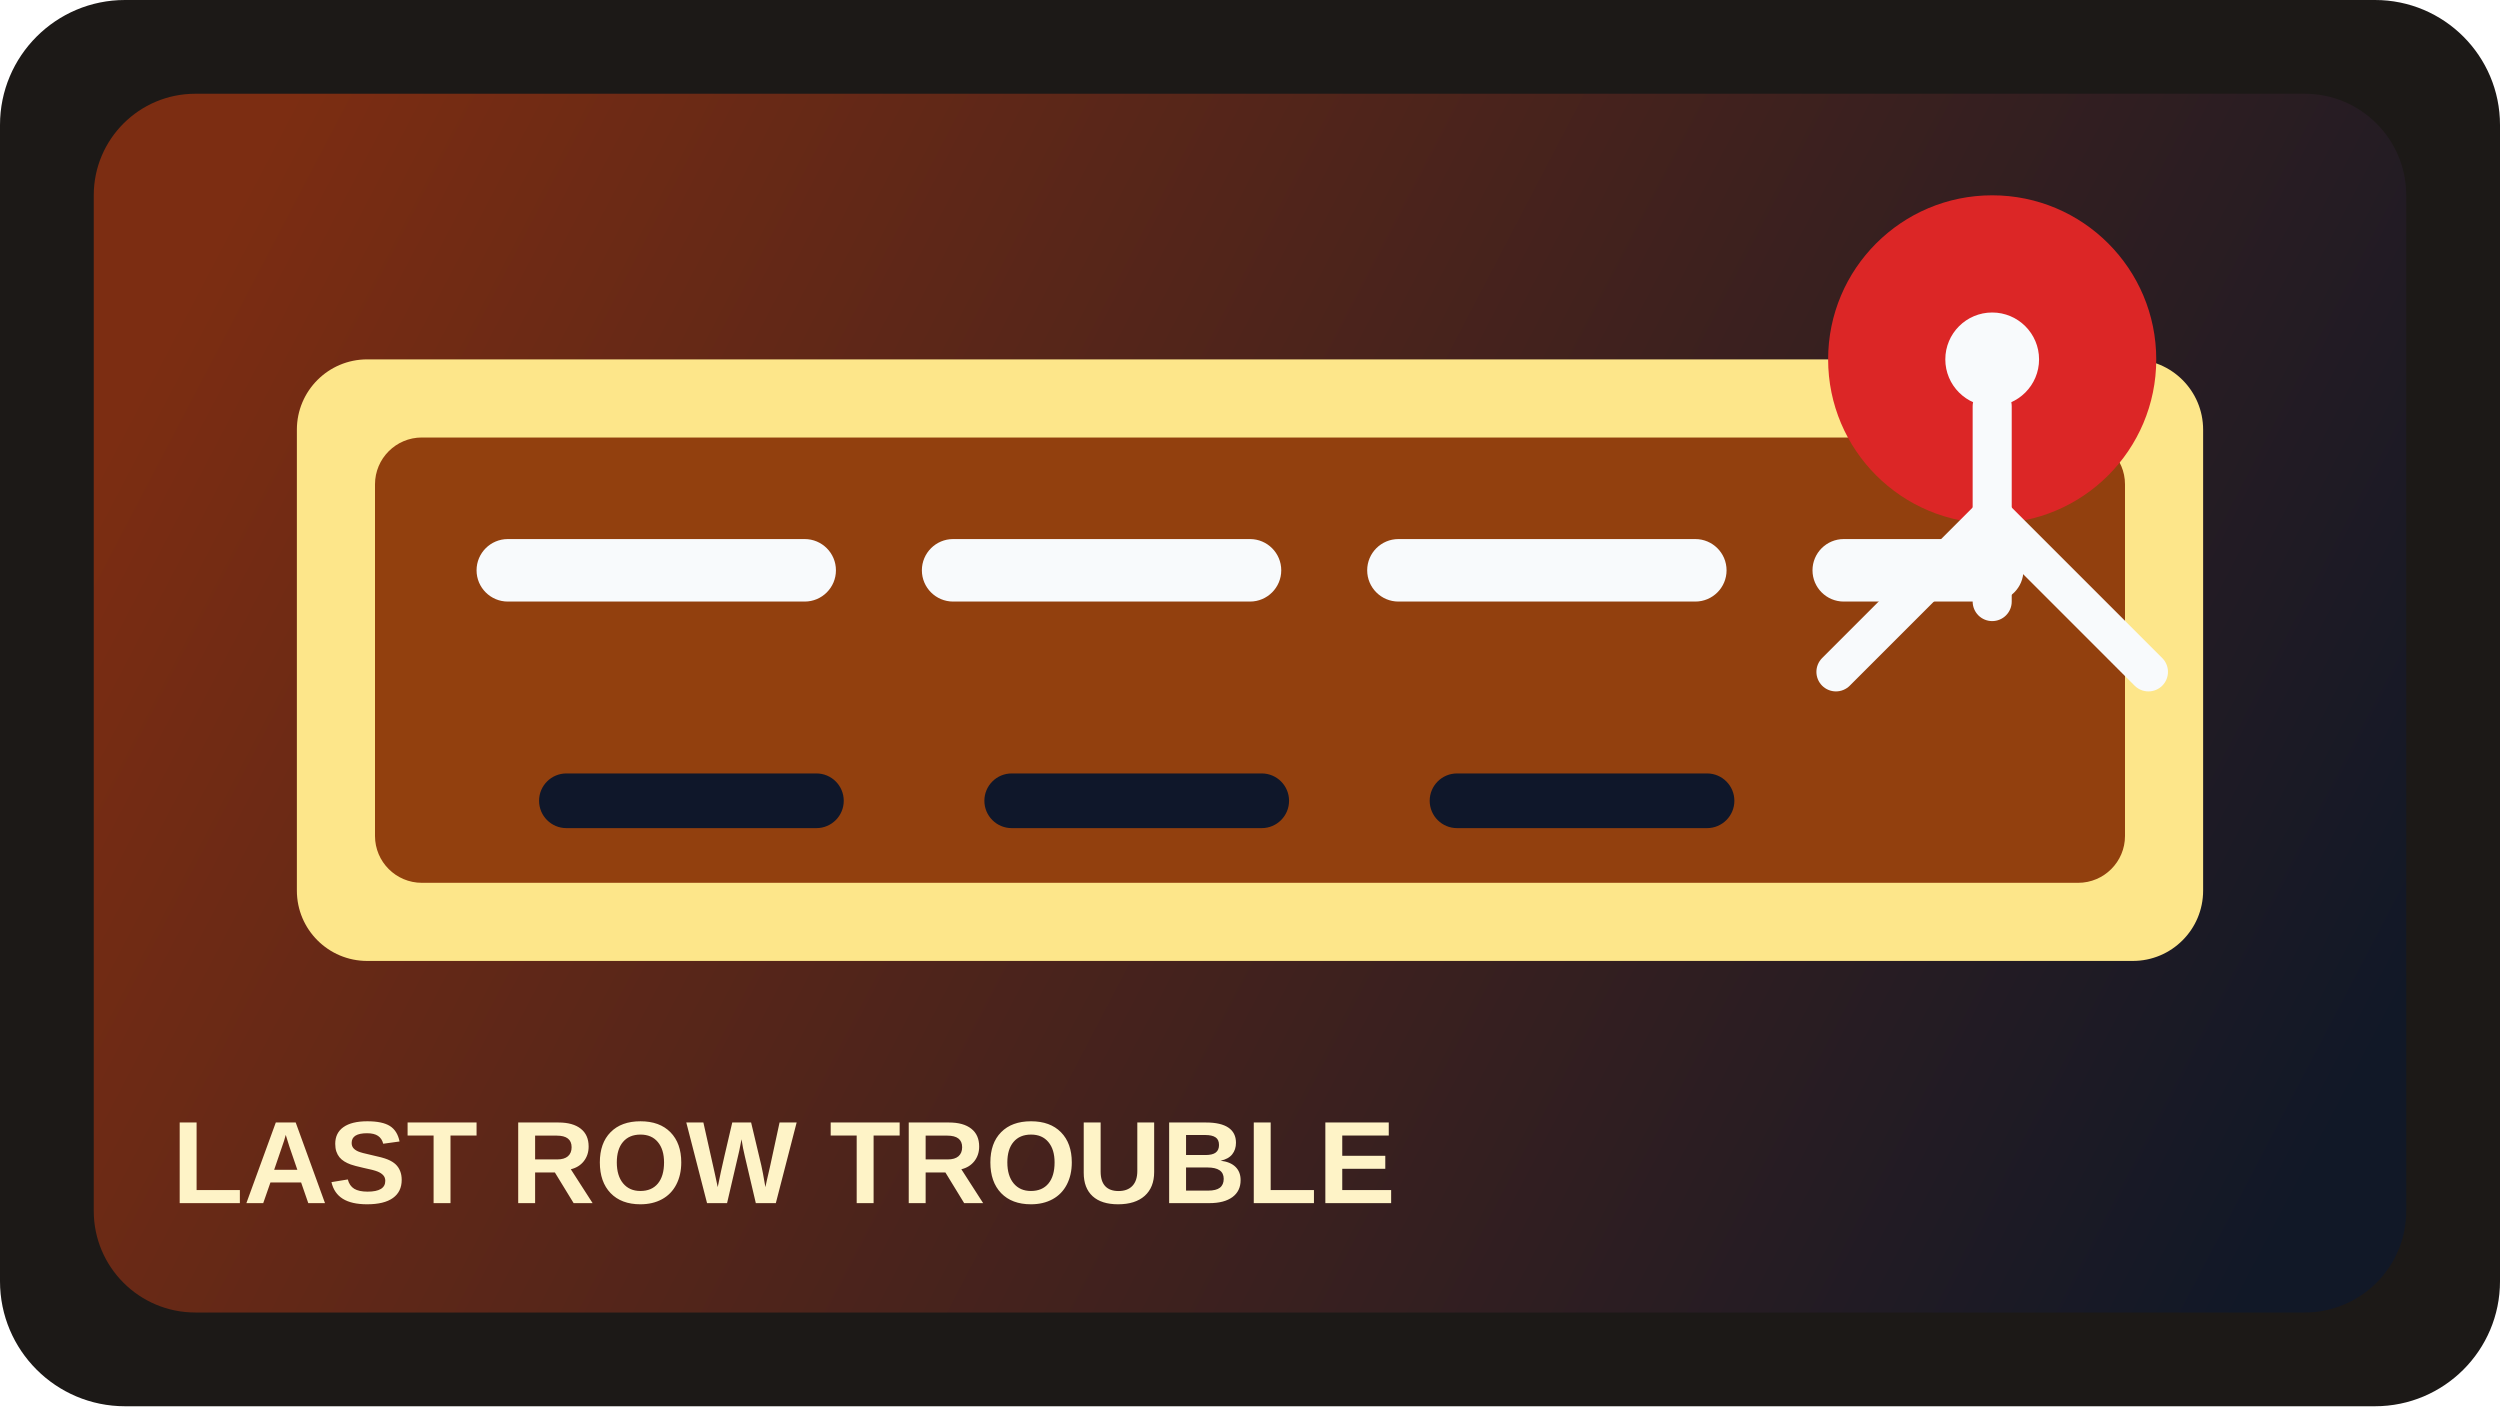
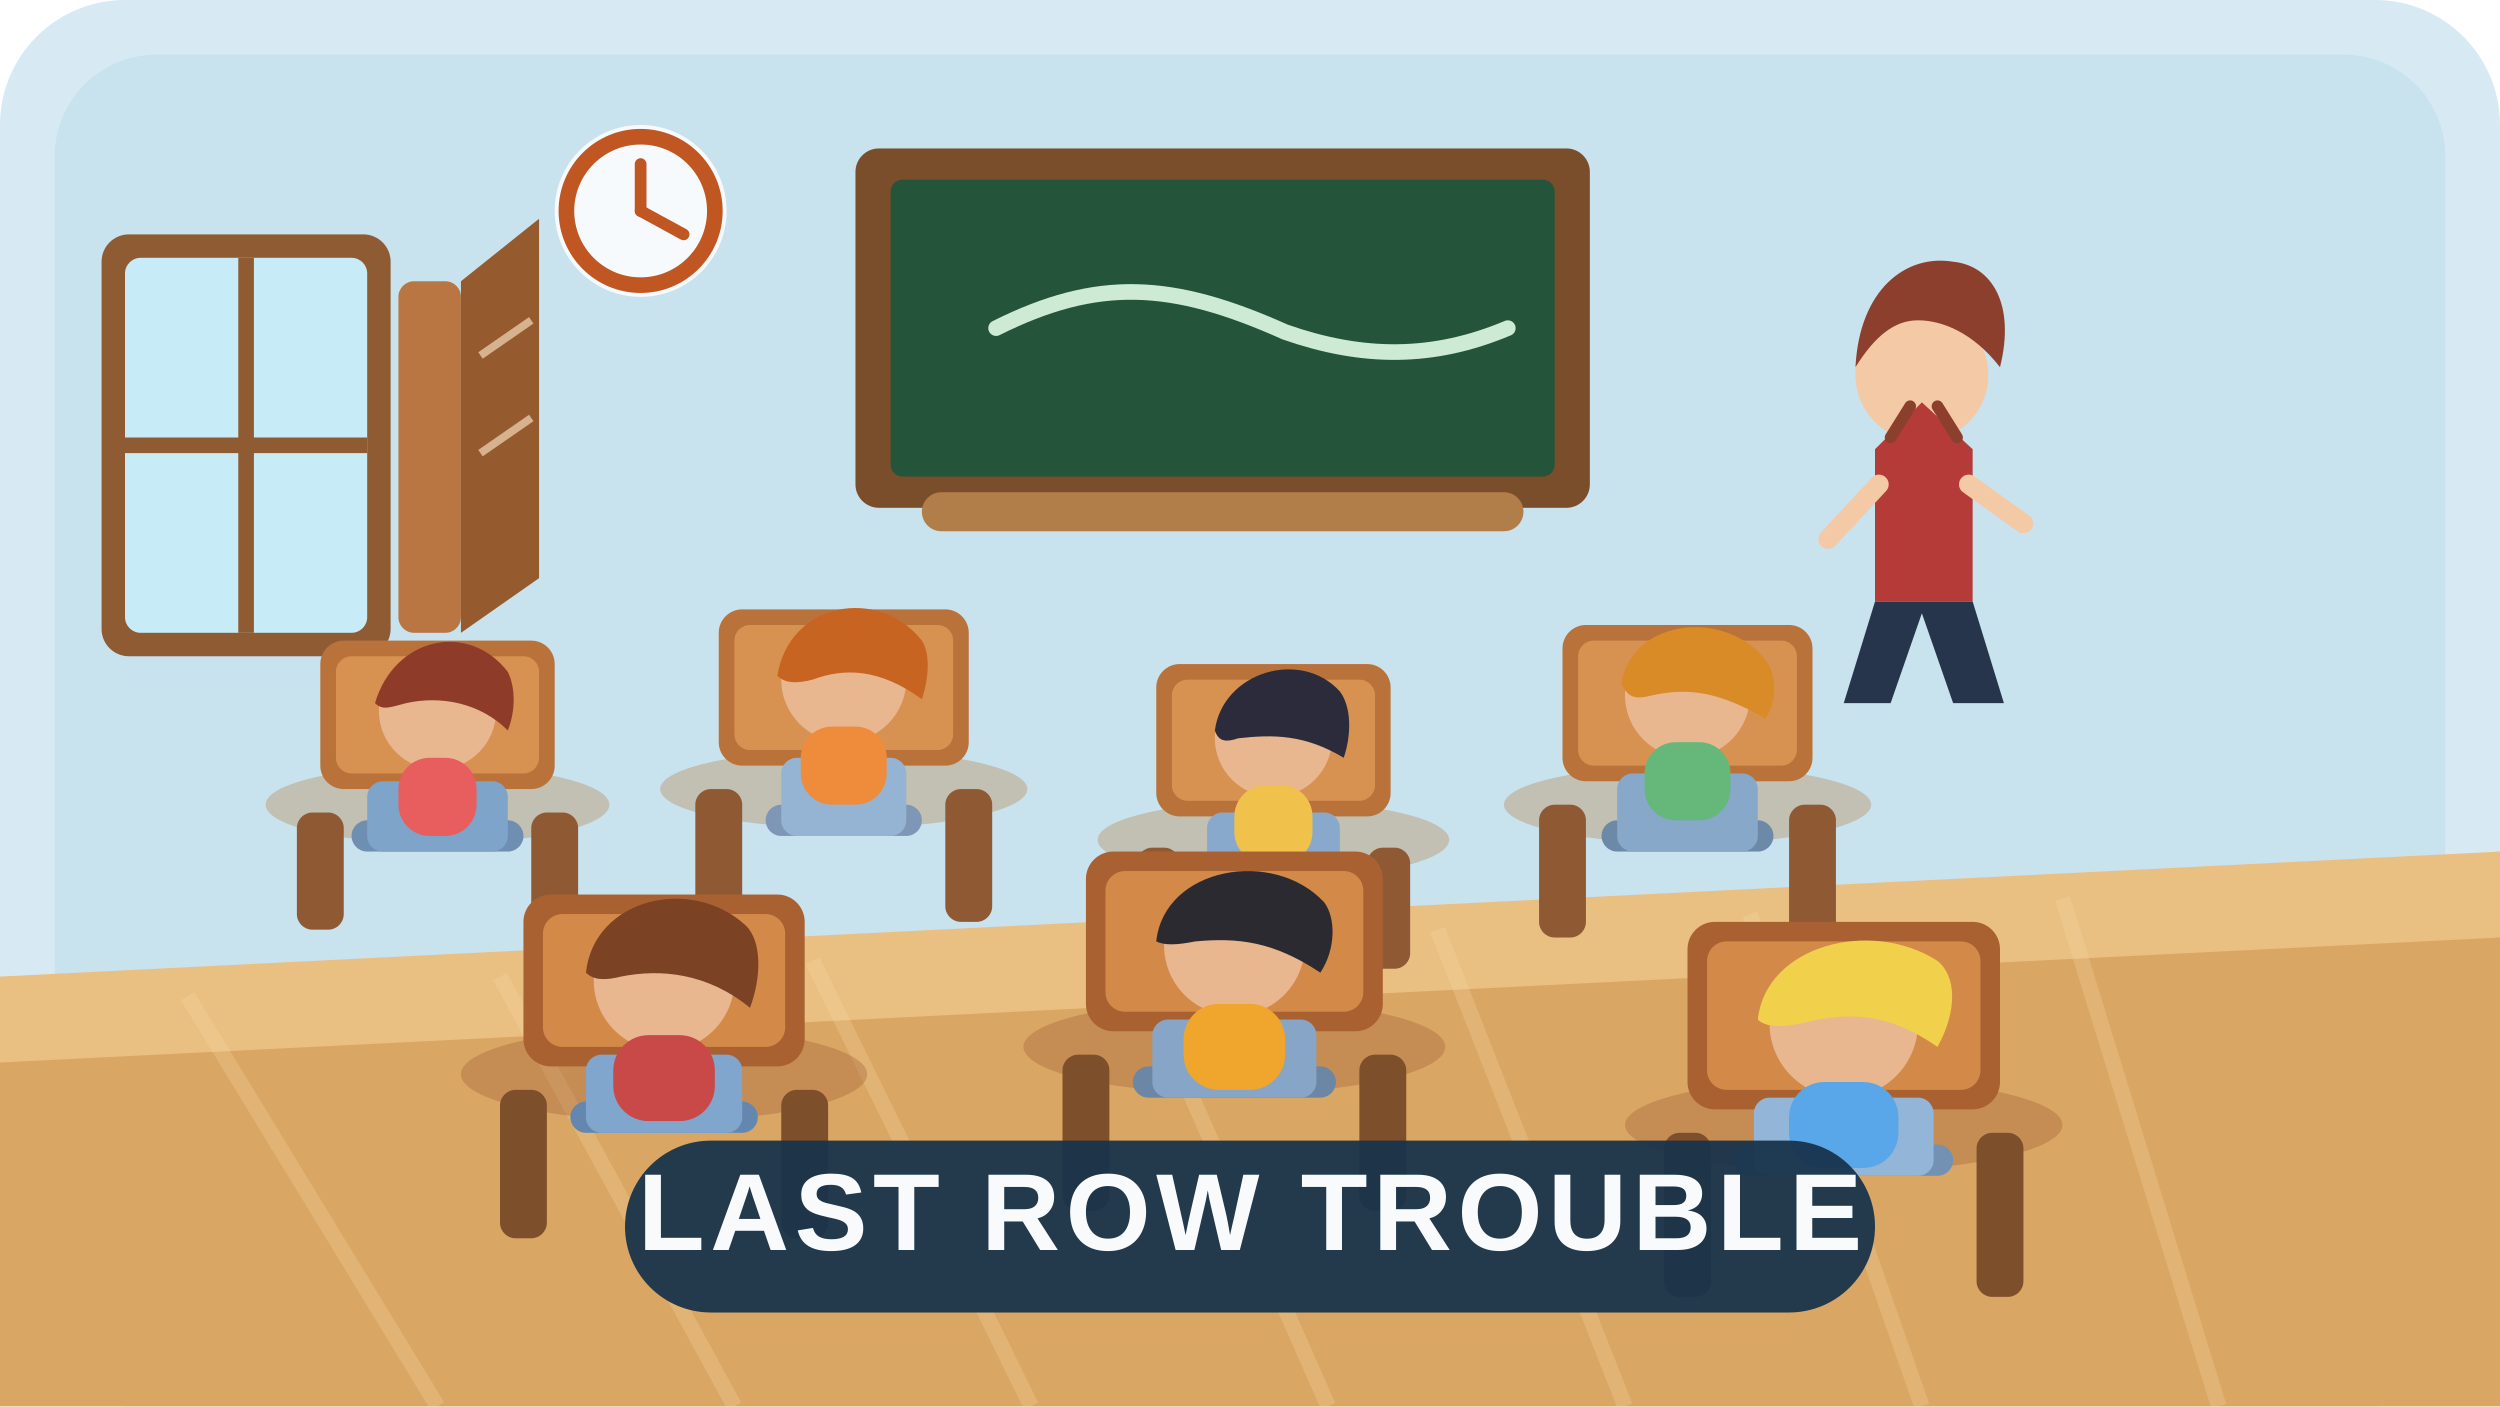
<svg xmlns="http://www.w3.org/2000/svg" width="640" height="360" viewBox="0 0 640 360" fill="none">
-   <rect width="640" height="360" rx="32" fill="#1C1917" />
-   <rect x="24" y="24" width="592" height="312" rx="26" fill="url(#bg)" />
-   <rect x="76" y="92" width="488" height="154" rx="18" fill="#FDE68A" />
-   <rect x="96" y="112" width="448" height="114" rx="12" fill="#92400E" />
-   <rect x="122" y="138" width="92" height="16" rx="8" fill="#F8FAFC" />
-   <rect x="236" y="138" width="92" height="16" rx="8" fill="#F8FAFC" />
-   <rect x="350" y="138" width="92" height="16" rx="8" fill="#F8FAFC" />
-   <rect x="464" y="138" width="54" height="16" rx="8" fill="#F8FAFC" />
-   <rect x="138" y="198" width="78" height="14" rx="7" fill="#0F172A" />
-   <rect x="252" y="198" width="78" height="14" rx="7" fill="#0F172A" />
-   <rect x="366" y="198" width="78" height="14" rx="7" fill="#0F172A" />
-   <circle cx="510" cy="92" r="42" fill="#DC2626" />
-   <circle cx="510" cy="92" r="12" fill="#F8FAFC" />
-   <path d="M510 104L510 154" stroke="#F8FAFC" stroke-width="10" stroke-linecap="round" />
-   <path d="M510 132L470 172" stroke="#F8FAFC" stroke-width="10" stroke-linecap="round" />
-   <path d="M510 132L550 172" stroke="#F8FAFC" stroke-width="10" stroke-linecap="round" />
-   <text x="44" y="308" fill="#FEF3C7" font-family="Verdana, Arial, sans-serif" font-size="30" font-weight="700">LAST ROW TROUBLE</text>
-   <defs>
-     <linearGradient id="bg" x1="64" y1="44" x2="584" y2="316" gradientUnits="userSpaceOnUse">
-       <stop stop-color="#7C2D12" />
-       <stop offset="1" stop-color="#111827" />
-     </linearGradient>
-   </defs>
+   <rect width="640" height="360" rx="32" fill="#D7EAF3" />
+   <rect x="14" y="14" width="612" height="332" rx="26" fill="#C8E2EE" />
+   <polygon points="0,250 640,218 640,360 0,360" fill="#EABF82" />
+   <polygon points="0,272 640,240 640,360 0,360" fill="#D9A663" />
+   <g opacity="0.26" stroke="#F7D9A5" stroke-width="4">
+     <line x1="48" y1="255" x2="112" y2="360" />
+     <line x1="128" y1="250" x2="188" y2="360" />
+     <line x1="208" y1="246" x2="264" y2="360" />
+     <line x1="288" y1="242" x2="340" y2="360" />
+     <line x1="368" y1="238" x2="416" y2="360" />
+     <line x1="448" y1="234" x2="492" y2="360" />
+     <line x1="528" y1="230" x2="568" y2="360" />
+   </g>
+   <g>
+     <rect x="26" y="60" width="74" height="108" rx="7" fill="#8E5B33" />
+     <rect x="32" y="66" width="62" height="96" rx="4" fill="#C7ECF7" />
+     <line x1="63" y1="66" x2="63" y2="162" stroke="#8E5B33" stroke-width="4" />
+     <line x1="32" y1="114" x2="94" y2="114" stroke="#8E5B33" stroke-width="4" />
+     <rect x="102" y="72" width="16" height="90" rx="4" fill="#B97542" />
+     <polygon points="118,72 138,56 138,148 118,162" fill="#965A2F" />
+     <line x1="123" y1="91" x2="136" y2="82" stroke="#D7B28E" stroke-width="2" />
+     <line x1="123" y1="116" x2="136" y2="107" stroke="#D7B28E" stroke-width="2" />
+   </g>
+   <g>
+     <rect x="219" y="38" width="188" height="92" rx="6" fill="#7A4E2B" />
+     <rect x="228" y="46" width="170" height="76" rx="3" fill="#24553A" />
+     <path d="M255 84C281 71 300 72 329 85C349 92 367 92 386 84" stroke="#CDEBD4" stroke-width="4" stroke-linecap="round" />
+     <rect x="236" y="126" width="154" height="10" rx="5" fill="#B17D48" />
+   </g>
+   <g>
+     <circle cx="164" cy="54" r="22" fill="#F7FAFC" />
+     <circle cx="164" cy="54" r="19" stroke="#C05621" stroke-width="4" />
+     <line x1="164" y1="54" x2="164" y2="42" stroke="#C05621" stroke-width="3" stroke-linecap="round" />
+     <line x1="164" y1="54" x2="175" y2="60" stroke="#C05621" stroke-width="3" stroke-linecap="round" />
+   </g>
+   <g transform="translate(492 96)">
+     <circle cx="0" cy="0" r="17" fill="#F4C9A5" />
+     <path d="M-17 -2C-16 -22 -4 -31 8 -29C18 -28 24 -18 20 -2C13 -11 5 -14 -1 -14C-7 -14 -12 -10 -17 -2Z" fill="#8D3F2E" />
+     <path d="M-12 19L0 7L13 19V58H-12V19Z" fill="#B53B39" />
+     <path d="M-12 58L-20 84H-8L0 61L8 84H21L13 58H-12Z" fill="#26354B" />
+     <path d="M-11 28L-24 42" stroke="#F4C9A5" stroke-width="5" stroke-linecap="round" />
+     <path d="M12 28L26 38" stroke="#F4C9A5" stroke-width="5" stroke-linecap="round" />
+     <path d="M-3 8L-8 16" stroke="#8D3F2E" stroke-width="3" stroke-linecap="round" />
+     <path d="M4 8L9 16" stroke="#8D3F2E" stroke-width="3" stroke-linecap="round" />
+   </g>
+   <g transform="translate(0 6)">
+     <g transform="translate(112 150)">
+       <ellipse cx="0" cy="50" rx="44" ry="10" fill="#B98555" opacity="0.38" />
+       <rect x="-30" y="8" width="60" height="38" rx="6" fill="#B9723A" />
+       <rect x="-26" y="12" width="52" height="30" rx="4" fill="#D79251" />
+       <rect x="-36" y="52" width="12" height="30" rx="4" fill="#8F5A33" />
+       <rect x="24" y="52" width="12" height="30" rx="4" fill="#8F5A33" />
+       <rect x="-22" y="54" width="44" height="8" rx="4" fill="#6E8FB1" />
+       <rect x="-18" y="44" width="36" height="18" rx="4" fill="#7FA4CA" />
+       <circle cx="0" cy="26" r="15" fill="#E8B790" />
+       <path d="M-16 24C-11 7 8 3 18 16C20 20 20 26 18 31C11 24 1 22 -8 24C-12 25 -14 26 -16 24Z" fill="#8F3B2A" />
+       <rect x="-10" y="38" width="20" height="20" rx="8" fill="#E85D5D" />
+     </g>
+     <g transform="translate(216 138)">
+       <ellipse cx="0" cy="58" rx="47" ry="10" fill="#B98555" opacity="0.38" />
+       <rect x="-32" y="12" width="64" height="40" rx="6" fill="#B9723A" />
+       <rect x="-28" y="16" width="56" height="32" rx="4" fill="#D79251" />
+       <rect x="-38" y="58" width="12" height="34" rx="4" fill="#8F5A33" />
+       <rect x="26" y="58" width="12" height="34" rx="4" fill="#8F5A33" />
+       <rect x="-20" y="62" width="40" height="8" rx="4" fill="#7F97B7" />
+       <rect x="-16" y="50" width="32" height="20" rx="4" fill="#95B4D3" />
+       <circle cx="0" cy="30" r="16" fill="#E8B790" />
+       <path d="M-17 29C-14 10 9 6 20 20C22 23 22 29 20 35C9 27 0 27 -8 30C-12 31 -15 31 -17 29Z" fill="#C86422" />
+       <rect x="-11" y="42" width="22" height="20" rx="8" fill="#EF8C3C" />
+     </g>
+     <g transform="translate(326 154)">
+       <ellipse cx="0" cy="55" rx="45" ry="10" fill="#B98555" opacity="0.38" />
+       <rect x="-30" y="10" width="60" height="39" rx="6" fill="#B9723A" />
+       <rect x="-26" y="14" width="52" height="31" rx="4" fill="#D79251" />
+       <rect x="-35" y="57" width="11" height="31" rx="4" fill="#8F5A33" />
+       <rect x="24" y="57" width="11" height="31" rx="4" fill="#8F5A33" />
+       <rect x="-21" y="60" width="42" height="8" rx="4" fill="#728FAE" />
+       <rect x="-17" y="48" width="34" height="20" rx="4" fill="#89A9CC" />
+       <circle cx="0" cy="29" r="15" fill="#E8B790" />
+       <path d="M-15 27C-13 12 7 6 17 17C20 21 20 28 18 34C8 28 0 28 -9 29C-12 30 -14 30 -15 27Z" fill="#2C2B3C" />
+       <rect x="-10" y="41" width="20" height="20" rx="8" fill="#F0C14B" />
+     </g>
+     <g transform="translate(432 142)">
+       <ellipse cx="0" cy="58" rx="47" ry="10" fill="#B98555" opacity="0.38" />
+       <rect x="-32" y="12" width="64" height="40" rx="6" fill="#B9723A" />
+       <rect x="-28" y="16" width="56" height="32" rx="4" fill="#D79251" />
+       <rect x="-38" y="58" width="12" height="34" rx="4" fill="#8F5A33" />
+       <rect x="26" y="58" width="12" height="34" rx="4" fill="#8F5A33" />
+       <rect x="-22" y="62" width="44" height="8" rx="4" fill="#6C89A8" />
+       <rect x="-18" y="50" width="36" height="20" rx="4" fill="#87A8C8" />
+       <circle cx="0" cy="30" r="16" fill="#E8B790" />
+       <path d="M-17 27C-14 10 10 8 20 21C23 25 23 31 20 36C8 29 0 28 -9 30C-13 31 -15 31 -17 27Z" fill="#D88B27" />
+       <rect x="-11" y="42" width="22" height="20" rx="8" fill="#65B87A" />
+     </g>
+     <g transform="translate(170 215)">
+       <ellipse cx="0" cy="54" rx="52" ry="12" fill="#A96B40" opacity="0.42" />
+       <rect x="-36" y="8" width="72" height="44" rx="7" fill="#A96131" />
+       <rect x="-31" y="13" width="62" height="34" rx="5" fill="#D38A49" />
+       <rect x="-42" y="58" width="12" height="38" rx="4" fill="#7E4F2B" />
+       <rect x="30" y="58" width="12" height="38" rx="4" fill="#7E4F2B" />
+       <rect x="-24" y="61" width="48" height="8" rx="4" fill="#6487AF" />
+       <rect x="-20" y="49" width="40" height="20" rx="4" fill="#80A6CE" />
+       <circle cx="0" cy="30" r="18" fill="#E8B790" />
+       <path d="M-20 28C-18 9 7 3 21 16C25 20 25 29 22 37C11 28 -1 27 -11 29C-15 30 -18 30 -20 28Z" fill="#7B4324" />
+       <rect x="-13" y="44" width="26" height="22" rx="9" fill="#C94848" />
+     </g>
+     <g transform="translate(316 204)">
+       <ellipse cx="0" cy="58" rx="54" ry="12" fill="#A96B40" opacity="0.42" />
+       <rect x="-38" y="8" width="76" height="46" rx="7" fill="#A96131" />
+       <rect x="-33" y="13" width="66" height="36" rx="5" fill="#D38A49" />
+       <rect x="-44" y="60" width="12" height="40" rx="4" fill="#7E4F2B" />
+       <rect x="32" y="60" width="12" height="40" rx="4" fill="#7E4F2B" />
+       <rect x="-26" y="63" width="52" height="8" rx="4" fill="#6C86A5" />
+       <rect x="-21" y="51" width="42" height="20" rx="4" fill="#86A5C7" />
+       <circle cx="0" cy="32" r="18" fill="#E8B790" />
+       <path d="M-20 31C-18 12 10 7 23 21C26 25 26 33 22 39C10 31 1 30 -10 31C-15 32 -18 32 -20 31Z" fill="#2A2A30" />
+       <rect x="-13" y="47" width="26" height="22" rx="9" fill="#F0A52D" />
+     </g>
+     <g transform="translate(472 222)">
+       <ellipse cx="0" cy="60" rx="56" ry="12" fill="#A96B40" opacity="0.42" />
+       <rect x="-40" y="8" width="80" height="48" rx="7" fill="#A96131" />
+       <rect x="-35" y="13" width="70" height="38" rx="5" fill="#D38A49" />
+       <rect x="-46" y="62" width="12" height="42" rx="4" fill="#7E4F2B" />
+       <rect x="34" y="62" width="12" height="42" rx="4" fill="#7E4F2B" />
+       <rect x="-28" y="65" width="56" height="8" rx="4" fill="#7391B3" />
+       <rect x="-23" y="53" width="46" height="20" rx="4" fill="#92B5D8" />
+       <circle cx="0" cy="34" r="19" fill="#E8B790" />
+       <path d="M-22 33C-20 14 7 7 24 18C29 22 29 31 24 40C11 31 1 31 -11 34C-16 35 -20 35 -22 33Z" fill="#F1D14B" />
+       <rect x="-14" y="49" width="28" height="22" rx="9" fill="#59A7E8" />
+     </g>
+   </g>
+   <g>
+     <rect x="160" y="292" width="320" height="44" rx="22" fill="#17324A" opacity="0.94" />
+     <text x="320" y="320" text-anchor="middle" fill="#F8FAFC" font-family="Verdana, Arial, sans-serif" font-size="28" font-weight="700" letter-spacing="1.4">LAST ROW TROUBLE</text>
+   </g>
</svg>
